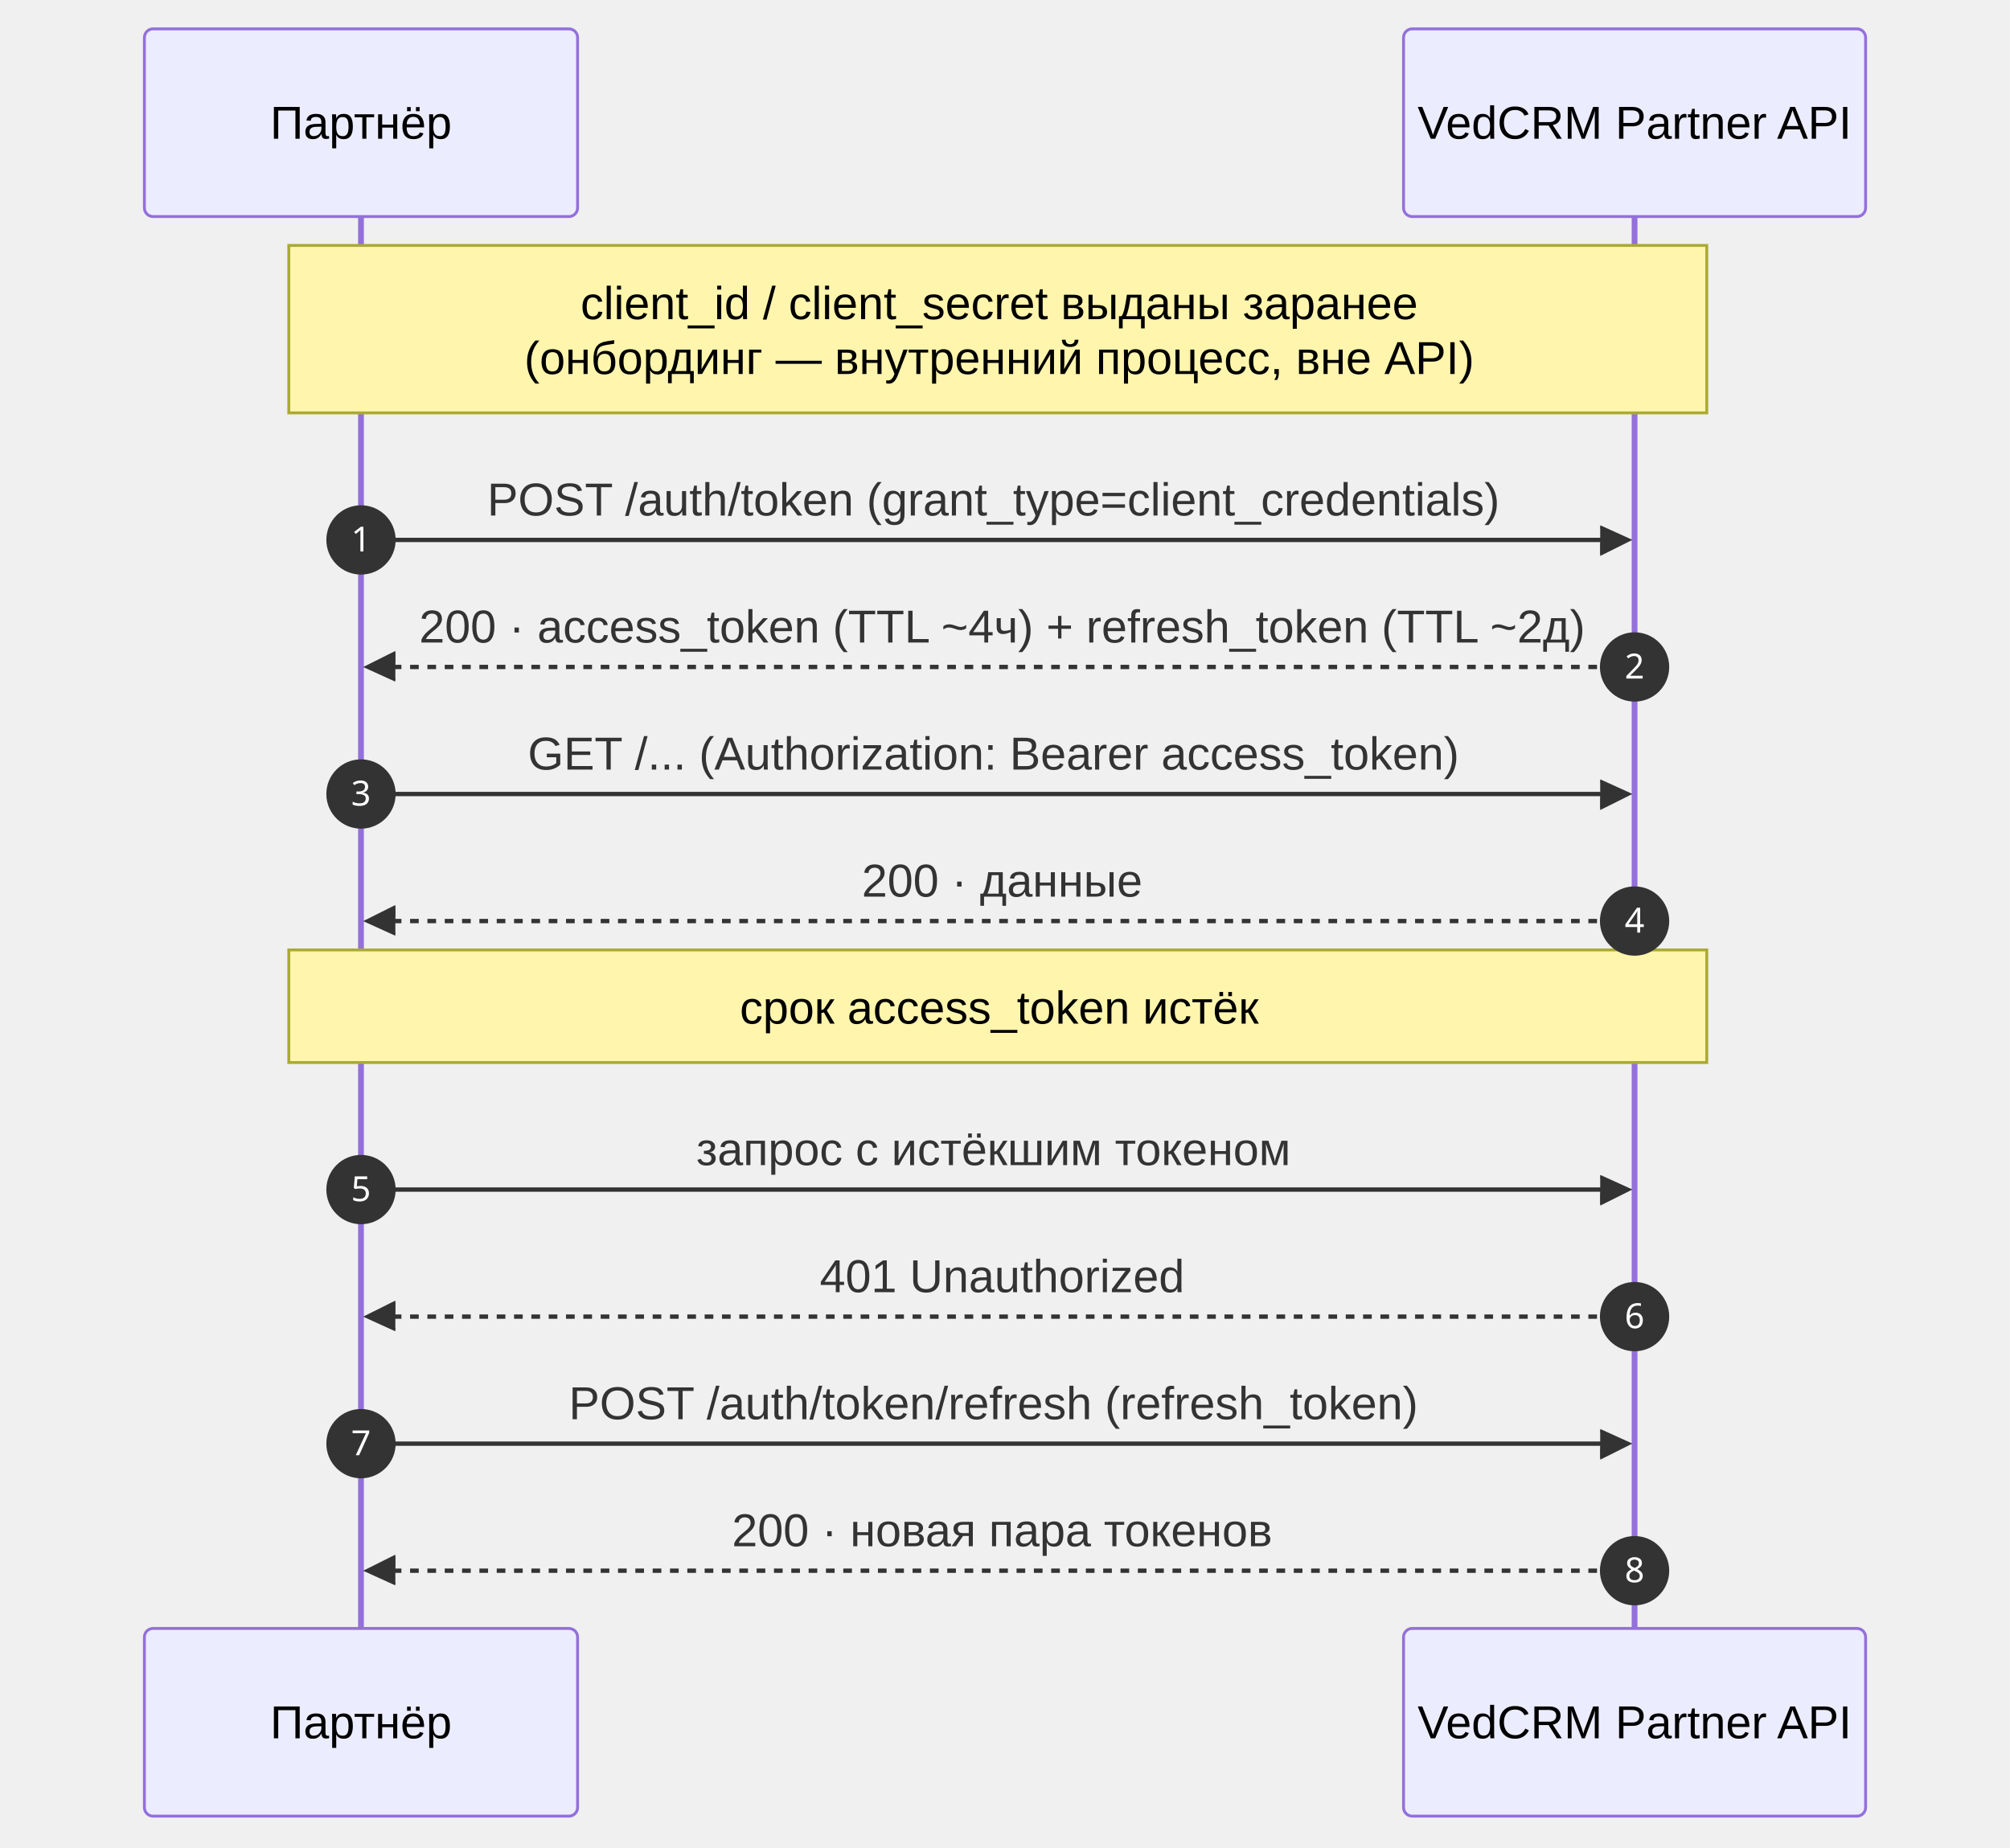
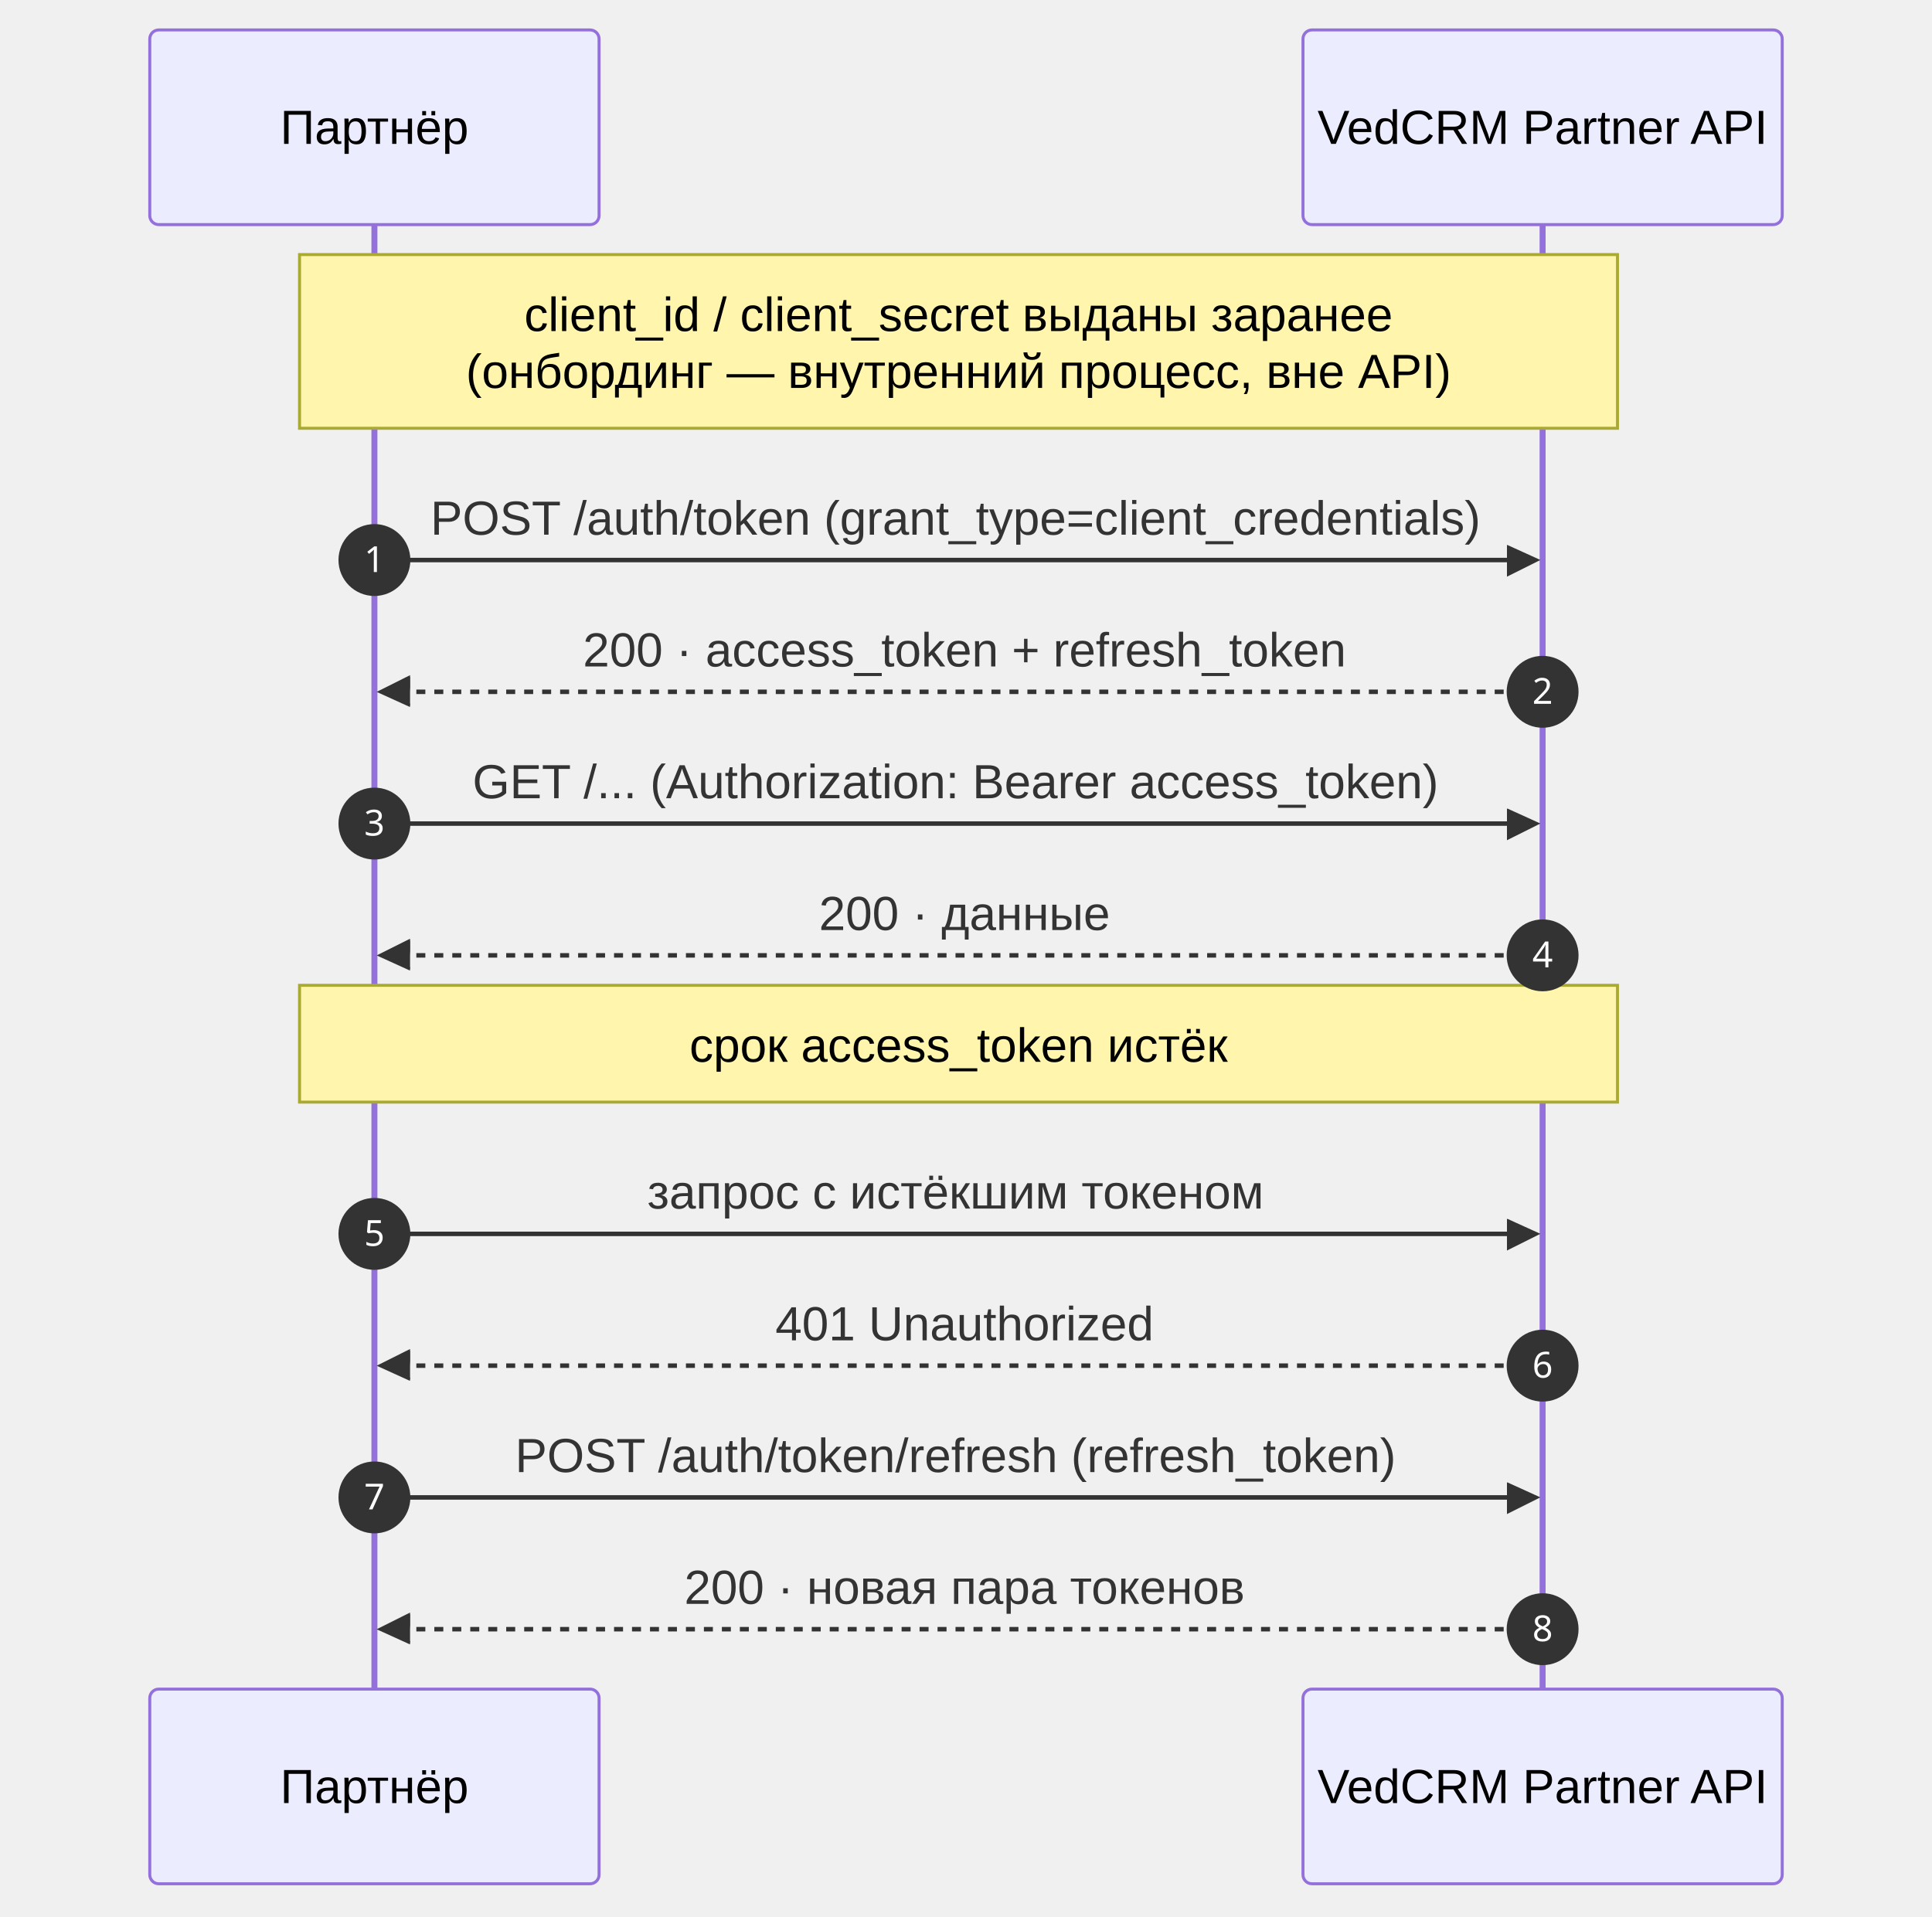
- <svg xmlns="http://www.w3.org/2000/svg" id="my-svg" width="100%" style="max-width: 696px; background-color: transparent;" viewBox="-50 -10 696 640" role="graphics-document document" aria-roledescription="sequence">
+ <svg xmlns="http://www.w3.org/2000/svg" id="my-svg" width="100%" style="max-width: 645px; background-color: transparent;" viewBox="-50 -10 645 640" role="graphics-document document" aria-roledescription="sequence">
  <g>
-     <rect x="436" y="554" fill="#eaeaea" stroke="#666" width="160" height="65" name="API" rx="3" ry="3" class="actor actor-bottom" />
-     <text x="516" y="586.5" dominant-baseline="central" alignment-baseline="central" class="actor actor-box" style="text-anchor: middle; font-size: 16px; font-weight: 400;">
-       <tspan x="516" dy="0">VedCRM Partner API</tspan>
+     <rect x="385" y="554" fill="#eaeaea" stroke="#666" width="160" height="65" name="API" rx="3" ry="3" class="actor actor-bottom" />
+     <text x="465" y="586.5" dominant-baseline="central" alignment-baseline="central" class="actor actor-box" style="text-anchor: middle; font-size: 16px; font-weight: 400;">
+       <tspan x="465" dy="0">VedCRM Partner API</tspan>
    </text>
  </g>
  <g>
    <rect x="0" y="554" fill="#eaeaea" stroke="#666" width="150" height="65" name="P" rx="3" ry="3" class="actor actor-bottom" />
    <text x="75" y="586.5" dominant-baseline="central" alignment-baseline="central" class="actor actor-box" style="text-anchor: middle; font-size: 16px; font-weight: 400;">
      <tspan x="75" dy="0">Партнёр</tspan>
    </text>
  </g>
  <g>
-     <line id="actor1" x1="516" y1="65" x2="516" y2="554" class="actor-line 200" stroke-width="0.5px" stroke="#999" name="API" data-et="life-line" data-id="API" />
+     <line id="actor1" x1="465" y1="65" x2="465" y2="554" class="actor-line 200" stroke-width="0.5px" stroke="#999" name="API" data-et="life-line" data-id="API" />
    <g id="root-1" data-et="participant" data-type="participant" data-id="API">
-       <rect x="436" y="0" fill="#eaeaea" stroke="#666" width="160" height="65" name="API" rx="3" ry="3" class="actor actor-top" />
-       <text x="516" y="32.5" dominant-baseline="central" alignment-baseline="central" class="actor actor-box" style="text-anchor: middle; font-size: 16px; font-weight: 400;">
-         <tspan x="516" dy="0">VedCRM Partner API</tspan>
+       <rect x="385" y="0" fill="#eaeaea" stroke="#666" width="160" height="65" name="API" rx="3" ry="3" class="actor actor-top" />
+       <text x="465" y="32.5" dominant-baseline="central" alignment-baseline="central" class="actor actor-box" style="text-anchor: middle; font-size: 16px; font-weight: 400;">
+         <tspan x="465" dy="0">VedCRM Partner API</tspan>
      </text>
    </g>
  </g>
  <g>
    <line id="actor0" x1="75" y1="65" x2="75" y2="554" class="actor-line 200" stroke-width="0.5px" stroke="#999" name="P" data-et="life-line" data-id="P" />
    <g id="root-0" data-et="participant" data-type="participant" data-id="P">
      <rect x="0" y="0" fill="#eaeaea" stroke="#666" width="150" height="65" name="P" rx="3" ry="3" class="actor actor-top" />
      <text x="75" y="32.5" dominant-baseline="central" alignment-baseline="central" class="actor actor-box" style="text-anchor: middle; font-size: 16px; font-weight: 400;">
        <tspan x="75" dy="0">Партнёр</tspan>
      </text>
    </g>
  </g>
  <style>#my-svg{font-family:"trebuchet ms",verdana,arial,sans-serif;font-size:16px;fill:#333;}@keyframes edge-animation-frame{from{stroke-dashoffset:0;}}@keyframes dash{to{stroke-dashoffset:0;}}#my-svg .edge-animation-slow{stroke-dasharray:9,5!important;stroke-dashoffset:900;animation:dash 50s linear infinite;stroke-linecap:round;}#my-svg .edge-animation-fast{stroke-dasharray:9,5!important;stroke-dashoffset:900;animation:dash 20s linear infinite;stroke-linecap:round;}#my-svg .error-icon{fill:#552222;}#my-svg .error-text{fill:#552222;stroke:#552222;}#my-svg .edge-thickness-normal{stroke-width:1px;}#my-svg .edge-thickness-thick{stroke-width:3.5px;}#my-svg .edge-pattern-solid{stroke-dasharray:0;}#my-svg .edge-thickness-invisible{stroke-width:0;fill:none;}#my-svg .edge-pattern-dashed{stroke-dasharray:3;}#my-svg .edge-pattern-dotted{stroke-dasharray:2;}#my-svg .marker{fill:#333333;stroke:#333333;}#my-svg .marker.cross{stroke:#333333;}#my-svg svg{font-family:"trebuchet ms",verdana,arial,sans-serif;font-size:16px;}#my-svg p{margin:0;}#my-svg .actor{stroke:#9370DB;fill:#ECECFF;stroke-width:1;}#my-svg rect.actor.outer-path[data-look="neo"]{filter:drop-shadow(1px 2px 2px rgba(185, 185, 185, 1));}#my-svg rect.note[data-look="neo"]{stroke:#aaaa33;fill:#fff5ad;filter:drop-shadow(1px 2px 2px rgba(185, 185, 185, 1));}#my-svg text.actor&gt;tspan{fill:black;stroke:none;}#my-svg .actor-line{stroke:#9370DB;}#my-svg .innerArc{stroke-width:1.5;stroke-dasharray:none;}#my-svg .messageLine0{stroke-width:1.5;stroke-dasharray:none;stroke:#333;}#my-svg .messageLine1{stroke-width:1.5;stroke-dasharray:2,2;stroke:#333;}#my-svg [id$="-arrowhead"] path{fill:#333;stroke:#333;}#my-svg .sequenceNumber{fill:white;}#my-svg [id$="-sequencenumber"]{fill:#333;}#my-svg [id$="-crosshead"] path{fill:#333;stroke:#333;}#my-svg .messageText{fill:#333;stroke:none;}#my-svg .labelBox{stroke:#9370DB;fill:#ECECFF;filter:none;}#my-svg .labelText,#my-svg .labelText&gt;tspan{fill:black;stroke:none;}#my-svg .loopText,#my-svg .loopText&gt;tspan{fill:black;stroke:none;}#my-svg .sectionTitle,#my-svg .sectionTitle&gt;tspan{fill:black;stroke:none;}#my-svg .loopLine{stroke-width:2px;stroke-dasharray:2,2;stroke:#9370DB;fill:#9370DB;}#my-svg .note{stroke:#aaaa33;fill:#fff5ad;}#my-svg .noteText,#my-svg .noteText&gt;tspan{fill:black;stroke:none;font-weight:normal;}#my-svg .activation0{fill:#f4f4f4;stroke:#666;}#my-svg .activation1{fill:#f4f4f4;stroke:#666;}#my-svg .activation2{fill:#f4f4f4;stroke:#666;}#my-svg .actorPopupMenu{position:absolute;}#my-svg .actorPopupMenuPanel{position:absolute;fill:#ECECFF;box-shadow:0px 8px 16px 0px rgba(0,0,0,0.2);filter:drop-shadow(3px 5px 2px rgb(0 0 0 / 0.4));}#my-svg .actor-man circle,#my-svg line{fill:#ECECFF;stroke-width:2px;}#my-svg g rect.rect{filter:drop-shadow(1px 2px 2px rgba(185, 185, 185, 1));stroke:#9370DB;}#my-svg .node .neo-node{stroke:#9370DB;}#my-svg [data-look="neo"].node rect,#my-svg [data-look="neo"].cluster rect,#my-svg [data-look="neo"].node polygon{stroke:#9370DB;filter:drop-shadow(1px 2px 2px rgba(185, 185, 185, 1));}#my-svg [data-look="neo"].swimlane.cluster rect{filter:none;}#my-svg [data-look="neo"].node path{stroke:#9370DB;stroke-width:1px;}#my-svg [data-look="neo"].node .outer-path{filter:drop-shadow(1px 2px 2px rgba(185, 185, 185, 1));}#my-svg [data-look="neo"].node .neo-line path{stroke:#9370DB;filter:none;}#my-svg [data-look="neo"].node circle{stroke:#9370DB;filter:drop-shadow(1px 2px 2px rgba(185, 185, 185, 1));}#my-svg [data-look="neo"].node circle .state-start{fill:#000000;}#my-svg [data-look="neo"].icon-shape .icon{fill:#9370DB;filter:drop-shadow(1px 2px 2px rgba(185, 185, 185, 1));}#my-svg [data-look="neo"].icon-shape .icon-neo path{stroke:#9370DB;filter:drop-shadow(1px 2px 2px rgba(185, 185, 185, 1));}#my-svg :root{--mermaid-font-family:"trebuchet ms",verdana,arial,sans-serif;}</style>
  <g />
  <defs>
    <symbol id="my-svg-computer" width="24" height="24">
      <path transform="scale(.5)" d="M2 2v13h20v-13h-20zm18 11h-16v-9h16v9zm-10.228 6l.466-1h3.524l.467 1h-4.457zm14.228 3h-24l2-6h2.104l-1.33 4h18.45l-1.297-4h2.073l2 6zm-5-10h-14v-7h14v7z" />
    </symbol>
  </defs>
  <defs>
    <symbol id="my-svg-database" fill-rule="evenodd" clip-rule="evenodd">
      <path transform="scale(.5)" d="M12.258.001l.256.004.255.005.253.008.251.01.249.012.247.015.246.016.242.019.241.02.239.023.236.024.233.027.231.028.229.031.225.032.223.034.22.036.217.038.214.04.211.041.208.043.205.045.201.046.198.048.194.05.191.051.187.053.183.054.18.056.175.057.172.059.168.06.163.061.16.063.155.064.15.066.074.033.073.033.071.034.07.034.069.035.068.035.067.035.066.035.064.036.064.036.062.036.06.036.06.037.058.037.058.037.055.038.055.038.053.038.052.038.051.039.05.039.048.039.047.039.045.04.044.04.043.04.041.04.04.041.039.041.037.041.036.041.034.041.033.042.032.042.03.042.029.042.027.042.026.043.024.043.023.043.021.043.02.043.018.044.017.043.015.044.013.044.012.044.011.045.009.044.007.045.006.045.004.045.002.045.001.045v17l-.001.045-.002.045-.004.045-.006.045-.007.045-.009.044-.011.045-.012.044-.013.044-.015.044-.017.043-.018.044-.02.043-.021.043-.023.043-.024.043-.026.043-.027.042-.029.042-.03.042-.032.042-.033.042-.034.041-.036.041-.037.041-.039.041-.04.041-.041.04-.043.04-.044.04-.045.04-.047.039-.048.039-.05.039-.051.039-.052.038-.053.038-.055.038-.055.038-.058.037-.058.037-.06.037-.06.036-.062.036-.064.036-.064.036-.066.035-.067.035-.068.035-.069.035-.07.034-.071.034-.073.033-.074.033-.15.066-.155.064-.16.063-.163.061-.168.06-.172.059-.175.057-.18.056-.183.054-.187.053-.191.051-.194.05-.198.048-.201.046-.205.045-.208.043-.211.041-.214.04-.217.038-.22.036-.223.034-.225.032-.229.031-.231.028-.233.027-.236.024-.239.023-.241.02-.242.019-.246.016-.247.015-.249.012-.251.01-.253.008-.255.005-.256.004-.258.001-.258-.001-.256-.004-.255-.005-.253-.008-.251-.01-.249-.012-.247-.015-.245-.016-.243-.019-.241-.02-.238-.023-.236-.024-.234-.027-.231-.028-.228-.031-.226-.032-.223-.034-.22-.036-.217-.038-.214-.04-.211-.041-.208-.043-.204-.045-.201-.046-.198-.048-.195-.05-.19-.051-.187-.053-.184-.054-.179-.056-.176-.057-.172-.059-.167-.06-.164-.061-.159-.063-.155-.064-.151-.066-.074-.033-.072-.033-.072-.034-.07-.034-.069-.035-.068-.035-.067-.035-.066-.035-.064-.036-.063-.036-.062-.036-.061-.036-.06-.037-.058-.037-.057-.037-.056-.038-.055-.038-.053-.038-.052-.038-.051-.039-.049-.039-.049-.039-.046-.039-.046-.04-.044-.04-.043-.04-.041-.04-.04-.041-.039-.041-.037-.041-.036-.041-.034-.041-.033-.042-.032-.042-.03-.042-.029-.042-.027-.042-.026-.043-.024-.043-.023-.043-.021-.043-.02-.043-.018-.044-.017-.043-.015-.044-.013-.044-.012-.044-.011-.045-.009-.044-.007-.045-.006-.045-.004-.045-.002-.045-.001-.045v-17l.001-.045.002-.045.004-.045.006-.045.007-.045.009-.044.011-.045.012-.044.013-.044.015-.044.017-.043.018-.044.02-.043.021-.043.023-.043.024-.043.026-.043.027-.042.029-.042.03-.042.032-.042.033-.042.034-.041.036-.041.037-.041.039-.041.04-.041.041-.04.043-.04.044-.04.046-.04.046-.039.049-.039.049-.039.051-.039.052-.038.053-.038.055-.038.056-.038.057-.037.058-.037.06-.037.061-.036.062-.036.063-.036.064-.036.066-.035.067-.035.068-.035.069-.035.07-.034.072-.034.072-.033.074-.033.151-.066.155-.064.159-.063.164-.061.167-.06.172-.059.176-.057.179-.056.184-.054.187-.053.19-.051.195-.05.198-.048.201-.046.204-.045.208-.043.211-.041.214-.04.217-.038.22-.036.223-.034.226-.032.228-.031.231-.028.234-.027.236-.024.238-.023.241-.02.243-.019.245-.016.247-.015.249-.012.251-.01.253-.008.255-.005.256-.004.258-.001.258.001zm-9.258 20.499v.01l.001.021.003.021.004.022.005.021.006.022.007.022.009.023.01.022.011.023.012.023.013.023.015.023.016.024.017.023.018.024.019.024.021.024.022.025.023.024.024.025.052.049.056.05.061.051.066.051.07.051.075.051.079.052.084.052.088.052.092.052.097.052.102.051.105.052.11.052.114.051.119.051.123.051.127.05.131.05.135.05.139.048.144.049.147.047.152.047.155.047.16.045.163.045.167.043.171.043.176.041.178.041.183.039.187.039.19.037.194.035.197.035.202.033.204.031.209.03.212.029.216.027.219.025.222.024.226.021.23.02.233.018.236.016.24.015.243.012.246.01.249.008.253.005.256.004.259.001.26-.001.257-.004.254-.005.25-.008.247-.011.244-.012.241-.014.237-.016.233-.018.231-.021.226-.021.224-.024.22-.026.216-.027.212-.028.21-.031.205-.031.202-.034.198-.034.194-.036.191-.037.187-.039.183-.04.179-.04.175-.042.172-.043.168-.044.163-.045.16-.046.155-.046.152-.047.148-.048.143-.049.139-.049.136-.05.131-.05.126-.05.123-.051.118-.052.114-.051.11-.052.106-.052.101-.052.096-.052.092-.052.088-.053.083-.051.079-.052.074-.052.07-.051.065-.051.06-.051.056-.05.051-.05.023-.024.023-.025.021-.024.02-.024.019-.024.018-.024.017-.024.015-.023.014-.024.013-.023.012-.023.01-.023.01-.022.008-.022.006-.022.006-.022.004-.022.004-.021.001-.021.001-.021v-4.127l-.077.055-.08.053-.083.054-.085.053-.087.052-.09.052-.093.051-.095.05-.097.05-.1.049-.102.049-.105.048-.106.047-.109.047-.111.046-.114.045-.115.045-.118.044-.12.043-.122.042-.124.042-.126.041-.128.04-.13.04-.132.038-.134.038-.135.037-.138.037-.139.035-.142.035-.143.034-.144.033-.147.032-.148.031-.15.03-.151.03-.153.029-.154.027-.156.027-.158.026-.159.025-.161.024-.162.023-.163.022-.165.021-.166.02-.167.019-.169.018-.169.017-.171.016-.173.015-.173.014-.175.013-.175.012-.177.011-.178.01-.179.008-.179.008-.181.006-.182.005-.182.004-.184.003-.184.002h-.37l-.184-.002-.184-.003-.182-.004-.182-.005-.181-.006-.179-.008-.179-.008-.178-.01-.176-.011-.176-.012-.175-.013-.173-.014-.172-.015-.171-.016-.17-.017-.169-.018-.167-.019-.166-.02-.165-.021-.163-.022-.162-.023-.161-.024-.159-.025-.157-.026-.156-.027-.155-.027-.153-.029-.151-.03-.15-.03-.148-.031-.146-.032-.145-.033-.143-.034-.141-.035-.14-.035-.137-.037-.136-.037-.134-.038-.132-.038-.13-.04-.128-.04-.126-.041-.124-.042-.122-.042-.12-.044-.117-.043-.116-.045-.113-.045-.112-.046-.109-.047-.106-.047-.105-.048-.102-.049-.1-.049-.097-.05-.095-.05-.093-.052-.09-.051-.087-.052-.085-.053-.083-.054-.08-.054-.077-.054v4.127zm0-5.654v.011l.001.021.003.021.004.021.005.022.006.022.007.022.009.022.01.022.011.023.012.023.013.023.015.024.016.023.017.024.018.024.019.024.021.024.022.024.023.025.024.024.052.05.056.05.061.05.066.051.07.051.075.052.079.051.084.052.088.052.092.052.097.052.102.052.105.052.11.051.114.051.119.052.123.05.127.051.131.05.135.049.139.049.144.048.147.048.152.047.155.046.16.045.163.045.167.044.171.042.176.042.178.04.183.04.187.038.19.037.194.036.197.034.202.033.204.032.209.03.212.028.216.027.219.025.222.024.226.022.23.02.233.018.236.016.24.014.243.012.246.01.249.008.253.006.256.003.259.001.26-.001.257-.003.254-.006.25-.008.247-.01.244-.012.241-.015.237-.016.233-.018.231-.02.226-.022.224-.024.22-.025.216-.027.212-.029.21-.03.205-.032.202-.033.198-.035.194-.036.191-.037.187-.039.183-.039.179-.041.175-.042.172-.043.168-.044.163-.045.16-.045.155-.047.152-.047.148-.048.143-.048.139-.05.136-.049.131-.05.126-.051.123-.051.118-.051.114-.052.11-.052.106-.052.101-.052.096-.052.092-.052.088-.052.083-.052.079-.052.074-.051.07-.052.065-.051.06-.05.056-.051.051-.049.023-.025.023-.024.021-.025.02-.024.019-.024.018-.024.017-.024.015-.023.014-.023.013-.024.012-.022.01-.023.01-.023.008-.022.006-.022.006-.022.004-.021.004-.022.001-.021.001-.021v-4.139l-.077.054-.08.054-.083.054-.085.052-.087.053-.09.051-.093.051-.095.051-.097.05-.1.049-.102.049-.105.048-.106.047-.109.047-.111.046-.114.045-.115.044-.118.044-.12.044-.122.042-.124.042-.126.041-.128.04-.13.039-.132.039-.134.038-.135.037-.138.036-.139.036-.142.035-.143.033-.144.033-.147.033-.148.031-.15.03-.151.03-.153.028-.154.028-.156.027-.158.026-.159.025-.161.024-.162.023-.163.022-.165.021-.166.02-.167.019-.169.018-.169.017-.171.016-.173.015-.173.014-.175.013-.175.012-.177.011-.178.009-.179.009-.179.007-.181.007-.182.005-.182.004-.184.003-.184.002h-.37l-.184-.002-.184-.003-.182-.004-.182-.005-.181-.007-.179-.007-.179-.009-.178-.009-.176-.011-.176-.012-.175-.013-.173-.014-.172-.015-.171-.016-.17-.017-.169-.018-.167-.019-.166-.02-.165-.021-.163-.022-.162-.023-.161-.024-.159-.025-.157-.026-.156-.027-.155-.028-.153-.028-.151-.03-.15-.03-.148-.031-.146-.033-.145-.033-.143-.033-.141-.035-.14-.036-.137-.036-.136-.037-.134-.038-.132-.039-.13-.039-.128-.04-.126-.041-.124-.042-.122-.043-.12-.043-.117-.044-.116-.044-.113-.046-.112-.046-.109-.046-.106-.047-.105-.048-.102-.049-.1-.049-.097-.05-.095-.051-.093-.051-.09-.051-.087-.053-.085-.052-.083-.054-.08-.054-.077-.054v4.139zm0-5.666v.011l.001.02.003.022.004.021.005.022.006.021.007.022.009.023.01.022.011.023.012.023.013.023.015.023.016.024.017.024.018.023.019.024.021.025.022.024.023.024.024.025.052.05.056.05.061.05.066.051.07.051.075.052.079.051.084.052.088.052.092.052.097.052.102.052.105.051.11.052.114.051.119.051.123.051.127.05.131.05.135.05.139.049.144.048.147.048.152.047.155.046.16.045.163.045.167.043.171.043.176.042.178.04.183.04.187.038.19.037.194.036.197.034.202.033.204.032.209.03.212.028.216.027.219.025.222.024.226.021.23.02.233.018.236.017.24.014.243.012.246.01.249.008.253.006.256.003.259.001.26-.001.257-.003.254-.006.25-.008.247-.01.244-.013.241-.014.237-.016.233-.018.231-.02.226-.022.224-.024.22-.025.216-.027.212-.029.21-.03.205-.032.202-.033.198-.035.194-.036.191-.037.187-.039.183-.039.179-.041.175-.042.172-.043.168-.044.163-.045.16-.045.155-.047.152-.047.148-.048.143-.049.139-.049.136-.049.131-.051.126-.05.123-.051.118-.052.114-.051.11-.052.106-.052.101-.052.096-.052.092-.052.088-.052.083-.052.079-.052.074-.052.07-.051.065-.051.06-.051.056-.05.051-.049.023-.025.023-.025.021-.024.02-.024.019-.024.018-.024.017-.024.015-.023.014-.024.013-.023.012-.023.01-.022.01-.023.008-.022.006-.022.006-.022.004-.022.004-.021.001-.021.001-.021v-4.153l-.077.054-.08.054-.083.053-.085.053-.087.053-.09.051-.093.051-.095.051-.097.05-.1.049-.102.048-.105.048-.106.048-.109.046-.111.046-.114.046-.115.044-.118.044-.12.043-.122.043-.124.042-.126.041-.128.04-.13.039-.132.039-.134.038-.135.037-.138.036-.139.036-.142.034-.143.034-.144.033-.147.032-.148.032-.15.03-.151.03-.153.028-.154.028-.156.027-.158.026-.159.024-.161.024-.162.023-.163.023-.165.021-.166.02-.167.019-.169.018-.169.017-.171.016-.173.015-.173.014-.175.013-.175.012-.177.01-.178.01-.179.009-.179.007-.181.006-.182.006-.182.004-.184.003-.184.001-.185.001-.185-.001-.184-.001-.184-.003-.182-.004-.182-.006-.181-.006-.179-.007-.179-.009-.178-.01-.176-.01-.176-.012-.175-.013-.173-.014-.172-.015-.171-.016-.17-.017-.169-.018-.167-.019-.166-.02-.165-.021-.163-.023-.162-.023-.161-.024-.159-.024-.157-.026-.156-.027-.155-.028-.153-.028-.151-.03-.15-.03-.148-.032-.146-.032-.145-.033-.143-.034-.141-.034-.14-.036-.137-.036-.136-.037-.134-.038-.132-.039-.13-.039-.128-.041-.126-.041-.124-.041-.122-.043-.12-.043-.117-.044-.116-.044-.113-.046-.112-.046-.109-.046-.106-.048-.105-.048-.102-.048-.1-.05-.097-.049-.095-.051-.093-.051-.09-.052-.087-.052-.085-.053-.083-.053-.08-.054-.077-.054v4.153zm8.74-8.179l-.257.004-.254.005-.25.008-.247.011-.244.012-.241.014-.237.016-.233.018-.231.021-.226.022-.224.023-.22.026-.216.027-.212.028-.21.031-.205.032-.202.033-.198.034-.194.036-.191.038-.187.038-.183.04-.179.041-.175.042-.172.043-.168.043-.163.045-.16.046-.155.046-.152.048-.148.048-.143.048-.139.049-.136.05-.131.05-.126.051-.123.051-.118.051-.114.052-.11.052-.106.052-.101.052-.096.052-.092.052-.088.052-.083.052-.079.052-.074.051-.07.052-.065.051-.06.05-.056.05-.051.05-.023.025-.023.024-.021.024-.02.025-.019.024-.018.024-.017.023-.015.024-.014.023-.013.023-.012.023-.01.023-.01.022-.008.022-.006.023-.006.021-.004.022-.004.021-.001.021-.001.021.001.021.001.021.004.021.004.022.006.021.006.023.008.022.01.022.01.023.012.023.013.023.014.023.015.024.017.023.018.024.019.024.02.025.021.024.023.024.023.025.051.05.056.05.06.05.065.051.07.052.074.051.079.052.083.052.088.052.092.052.096.052.101.052.106.052.11.052.114.052.118.051.123.051.126.051.131.05.136.05.139.049.143.048.148.048.152.048.155.046.16.046.163.045.168.043.172.043.175.042.179.041.183.04.187.038.191.038.194.036.198.034.202.033.205.032.21.031.212.028.216.027.22.026.224.023.226.022.231.021.233.018.237.016.241.014.244.012.247.011.25.008.254.005.257.004.26.001.26-.001.257-.004.254-.005.25-.008.247-.011.244-.012.241-.014.237-.016.233-.018.231-.021.226-.022.224-.023.22-.026.216-.027.212-.028.21-.031.205-.032.202-.033.198-.034.194-.036.191-.038.187-.038.183-.04.179-.041.175-.042.172-.043.168-.043.163-.045.16-.046.155-.046.152-.048.148-.048.143-.048.139-.049.136-.05.131-.05.126-.051.123-.051.118-.051.114-.052.11-.052.106-.052.101-.052.096-.052.092-.052.088-.052.083-.052.079-.052.074-.051.07-.052.065-.051.06-.05.056-.05.051-.05.023-.025.023-.024.021-.024.02-.025.019-.024.018-.024.017-.023.015-.024.014-.023.013-.023.012-.023.01-.023.01-.022.008-.022.006-.023.006-.021.004-.022.004-.021.001-.021.001-.021-.001-.021-.001-.021-.004-.021-.004-.022-.006-.021-.006-.023-.008-.022-.01-.022-.01-.023-.012-.023-.013-.023-.014-.023-.015-.024-.017-.023-.018-.024-.019-.024-.02-.025-.021-.024-.023-.024-.023-.025-.051-.05-.056-.05-.06-.05-.065-.051-.07-.052-.074-.051-.079-.052-.083-.052-.088-.052-.092-.052-.096-.052-.101-.052-.106-.052-.11-.052-.114-.052-.118-.051-.123-.051-.126-.051-.131-.05-.136-.05-.139-.049-.143-.048-.148-.048-.152-.048-.155-.046-.16-.046-.163-.045-.168-.043-.172-.043-.175-.042-.179-.041-.183-.04-.187-.038-.191-.038-.194-.036-.198-.034-.202-.033-.205-.032-.21-.031-.212-.028-.216-.027-.22-.026-.224-.023-.226-.022-.231-.021-.233-.018-.237-.016-.241-.014-.244-.012-.247-.011-.25-.008-.254-.005-.257-.004-.26-.001-.26.001z" />
    </symbol>
  </defs>
  <defs>
    <symbol id="my-svg-clock" width="24" height="24">
      <path transform="scale(.5)" d="M12 2c5.514 0 10 4.486 10 10s-4.486 10-10 10-10-4.486-10-10 4.486-10 10-10zm0-2c-6.627 0-12 5.373-12 12s5.373 12 12 12 12-5.373 12-12-5.373-12-12-12zm5.848 12.459c.202.038.202.333.001.372-1.907.361-6.045 1.111-6.547 1.111-.719 0-1.301-.582-1.301-1.301 0-.512.77-5.447 1.125-7.445.034-.192.312-.181.343.014l.985 6.238 5.394 1.011z" />
    </symbol>
  </defs>
  <defs>
    <marker id="my-svg-arrowhead" refX="7.9" refY="5" markerUnits="userSpaceOnUse" markerWidth="12" markerHeight="12" orient="auto-start-reverse">
      <path d="M -1 0 L 10 5 L 0 10 z" />
    </marker>
  </defs>
  <defs>
    <marker id="my-svg-crosshead" markerWidth="15" markerHeight="8" orient="auto" refX="4" refY="4.5">
      <path fill="none" stroke="#000000" stroke-width="1pt" d="M 1,2 L 6,7 M 6,2 L 1,7" style="stroke-dasharray: 0, 0;" />
    </marker>
  </defs>
  <defs>
    <marker id="my-svg-filled-head" refX="15.5" refY="7" markerWidth="20" markerHeight="28" orient="auto">
      <path d="M 18,7 L9,13 L14,7 L9,1 Z" />
    </marker>
  </defs>
  <defs>
    <marker id="my-svg-sequencenumber" refX="15" refY="15" markerWidth="60" markerHeight="40" orient="auto">
      <circle cx="15" cy="15" r="6" />
    </marker>
  </defs>
  <defs>
    <marker id="my-svg-solidTopArrowHead" refX="7.9" refY="7.25" markerUnits="userSpaceOnUse" markerWidth="12" markerHeight="12" orient="auto-start-reverse">
      <path d="M 0 0 L 10 8 L 0 8 z" />
    </marker>
  </defs>
  <defs>
    <marker id="my-svg-solidBottomArrowHead" refX="7.9" refY="0.75" markerUnits="userSpaceOnUse" markerWidth="12" markerHeight="12" orient="auto-start-reverse">
      <path d="M 0 0 L 10 0 L 0 8 z" />
    </marker>
  </defs>
  <defs>
    <marker id="my-svg-stickTopArrowHead" refX="7.5" refY="7" markerUnits="userSpaceOnUse" markerWidth="12" markerHeight="12" orient="auto-start-reverse">
      <path d="M 0 0 L 7 7" stroke="black" stroke-width="1.5" fill="none" />
    </marker>
  </defs>
  <defs>
    <marker id="my-svg-stickBottomArrowHead" refX="7.5" refY="0" markerUnits="userSpaceOnUse" markerWidth="12" markerHeight="12" orient="auto-start-reverse">
      <path d="M 0 7 L 7 0" stroke="black" stroke-width="1.5" fill="none" />
    </marker>
  </defs>
  <g data-et="note" data-id="i1">
-     <rect x="50" y="75" fill="#EDF2AE" stroke="#666" width="491" height="58" class="note" />
-     <text x="296" y="80" text-anchor="middle" dominant-baseline="middle" alignment-baseline="middle" class="noteText" dy="1em" style="font-size: 16px; font-weight: 400;">
-       <tspan x="296">client_id / client_secret выданы заранее</tspan>
+     <rect x="50" y="75" fill="#EDF2AE" stroke="#666" width="440" height="58" class="note" />
+     <text x="270" y="80" text-anchor="middle" dominant-baseline="middle" alignment-baseline="middle" class="noteText" dy="1em" style="font-size: 16px; font-weight: 400;">
+       <tspan x="270">client_id / client_secret выданы заранее</tspan>
    </text>
-     <text x="296" y="99" text-anchor="middle" dominant-baseline="middle" alignment-baseline="middle" class="noteText" dy="1em" style="font-size: 16px; font-weight: 400;">
-       <tspan x="296">(онбординг — внутренний процесс, вне API)</tspan>
+     <text x="270" y="99" text-anchor="middle" dominant-baseline="middle" alignment-baseline="middle" class="noteText" dy="1em" style="font-size: 16px; font-weight: 400;">
+       <tspan x="270">(онбординг — внутренний процесс, вне API)</tspan>
    </text>
  </g>
  <g data-et="note" data-id="i6">
-     <rect x="50" y="319" fill="#EDF2AE" stroke="#666" width="491" height="39" class="note" />
-     <text x="296" y="324" text-anchor="middle" dominant-baseline="middle" alignment-baseline="middle" class="noteText" dy="1em" style="font-size: 16px; font-weight: 400;">
-       <tspan x="296">срок access_token истёк</tspan>
+     <rect x="50" y="319" fill="#EDF2AE" stroke="#666" width="440" height="39" class="note" />
+     <text x="270" y="324" text-anchor="middle" dominant-baseline="middle" alignment-baseline="middle" class="noteText" dy="1em" style="font-size: 16px; font-weight: 400;">
+       <tspan x="270">срок access_token истёк</tspan>
    </text>
  </g>
-   <text x="294" y="148" text-anchor="middle" dominant-baseline="middle" alignment-baseline="middle" class="messageText" dy="1em" style="font-size: 16px; font-weight: 400;">POST /auth/token (grant_type=client_credentials)</text>
-   <line x1="82" y1="177" x2="512" y2="177" class="messageLine0" data-et="message" data-id="i2" data-from="P" data-to="API" stroke-width="2" stroke="none" marker-end="url(#my-svg-arrowhead)" style="fill: none;" />
+   <text x="269" y="148" text-anchor="middle" dominant-baseline="middle" alignment-baseline="middle" class="messageText" dy="1em" style="font-size: 16px; font-weight: 400;">POST /auth/token (grant_type=client_credentials)</text>
+   <line x1="82" y1="177" x2="461" y2="177" class="messageLine0" data-et="message" data-id="i2" data-from="P" data-to="API" stroke-width="2" stroke="none" marker-end="url(#my-svg-arrowhead)" style="fill: none;" />
  <line x1="75" y1="177" x2="75" y2="177" stroke-width="0" marker-start="url(#my-svg-sequencenumber)" />
  <text x="75" y="181" font-family="sans-serif" font-size="12px" text-anchor="middle" class="sequenceNumber">1</text>
-   <text x="297" y="192" text-anchor="middle" dominant-baseline="middle" alignment-baseline="middle" class="messageText" dy="1em" style="font-size: 16px; font-weight: 400;">200 · access_token (TTL ~4ч) + refresh_token (TTL ~2д)</text>
-   <line x1="521" y1="221" x2="79" y2="221" class="messageLine1" data-et="message" data-id="i3" data-from="API" data-to="P" stroke-width="2" stroke="none" marker-end="url(#my-svg-arrowhead)" style="stroke-dasharray: 3, 3; fill: none;" />
-   <line x1="516" y1="221" x2="516" y2="221" stroke-width="0" marker-start="url(#my-svg-sequencenumber)" />
-   <text x="516" y="225" font-family="sans-serif" font-size="12px" text-anchor="middle" class="sequenceNumber">2</text>
-   <text x="294" y="236" text-anchor="middle" dominant-baseline="middle" alignment-baseline="middle" class="messageText" dy="1em" style="font-size: 16px; font-weight: 400;">GET /... (Authorization: Bearer access_token)</text>
-   <line x1="82" y1="265" x2="512" y2="265" class="messageLine0" data-et="message" data-id="i4" data-from="P" data-to="API" stroke-width="2" stroke="none" marker-end="url(#my-svg-arrowhead)" style="fill: none;" />
+   <text x="272" y="192" text-anchor="middle" dominant-baseline="middle" alignment-baseline="middle" class="messageText" dy="1em" style="font-size: 16px; font-weight: 400;">200 · access_token + refresh_token</text>
+   <line x1="470" y1="221" x2="79" y2="221" class="messageLine1" data-et="message" data-id="i3" data-from="API" data-to="P" stroke-width="2" stroke="none" marker-end="url(#my-svg-arrowhead)" style="stroke-dasharray: 3, 3; fill: none;" />
+   <line x1="465" y1="221" x2="465" y2="221" stroke-width="0" marker-start="url(#my-svg-sequencenumber)" />
+   <text x="465" y="225" font-family="sans-serif" font-size="12px" text-anchor="middle" class="sequenceNumber">2</text>
+   <text x="269" y="236" text-anchor="middle" dominant-baseline="middle" alignment-baseline="middle" class="messageText" dy="1em" style="font-size: 16px; font-weight: 400;">GET /... (Authorization: Bearer access_token)</text>
+   <line x1="82" y1="265" x2="461" y2="265" class="messageLine0" data-et="message" data-id="i4" data-from="P" data-to="API" stroke-width="2" stroke="none" marker-end="url(#my-svg-arrowhead)" style="fill: none;" />
  <line x1="75" y1="265" x2="75" y2="265" stroke-width="0" marker-start="url(#my-svg-sequencenumber)" />
  <text x="75" y="269" font-family="sans-serif" font-size="12px" text-anchor="middle" class="sequenceNumber">3</text>
-   <text x="297" y="280" text-anchor="middle" dominant-baseline="middle" alignment-baseline="middle" class="messageText" dy="1em" style="font-size: 16px; font-weight: 400;">200 · данные</text>
-   <line x1="521" y1="309" x2="79" y2="309" class="messageLine1" data-et="message" data-id="i5" data-from="API" data-to="P" stroke-width="2" stroke="none" marker-end="url(#my-svg-arrowhead)" style="stroke-dasharray: 3, 3; fill: none;" />
-   <line x1="516" y1="309" x2="516" y2="309" stroke-width="0" marker-start="url(#my-svg-sequencenumber)" />
-   <text x="516" y="313" font-family="sans-serif" font-size="12px" text-anchor="middle" class="sequenceNumber">4</text>
-   <text x="294" y="373" text-anchor="middle" dominant-baseline="middle" alignment-baseline="middle" class="messageText" dy="1em" style="font-size: 16px; font-weight: 400;">запрос с истёкшим токеном</text>
-   <line x1="82" y1="402" x2="512" y2="402" class="messageLine0" data-et="message" data-id="i7" data-from="P" data-to="API" stroke-width="2" stroke="none" marker-end="url(#my-svg-arrowhead)" style="fill: none;" />
+   <text x="272" y="280" text-anchor="middle" dominant-baseline="middle" alignment-baseline="middle" class="messageText" dy="1em" style="font-size: 16px; font-weight: 400;">200 · данные</text>
+   <line x1="470" y1="309" x2="79" y2="309" class="messageLine1" data-et="message" data-id="i5" data-from="API" data-to="P" stroke-width="2" stroke="none" marker-end="url(#my-svg-arrowhead)" style="stroke-dasharray: 3, 3; fill: none;" />
+   <line x1="465" y1="309" x2="465" y2="309" stroke-width="0" marker-start="url(#my-svg-sequencenumber)" />
+   <text x="465" y="313" font-family="sans-serif" font-size="12px" text-anchor="middle" class="sequenceNumber">4</text>
+   <text x="269" y="373" text-anchor="middle" dominant-baseline="middle" alignment-baseline="middle" class="messageText" dy="1em" style="font-size: 16px; font-weight: 400;">запрос с истёкшим токеном</text>
+   <line x1="82" y1="402" x2="461" y2="402" class="messageLine0" data-et="message" data-id="i7" data-from="P" data-to="API" stroke-width="2" stroke="none" marker-end="url(#my-svg-arrowhead)" style="fill: none;" />
  <line x1="75" y1="402" x2="75" y2="402" stroke-width="0" marker-start="url(#my-svg-sequencenumber)" />
  <text x="75" y="406" font-family="sans-serif" font-size="12px" text-anchor="middle" class="sequenceNumber">5</text>
-   <text x="297" y="417" text-anchor="middle" dominant-baseline="middle" alignment-baseline="middle" class="messageText" dy="1em" style="font-size: 16px; font-weight: 400;">401 Unauthorized</text>
-   <line x1="521" y1="446" x2="79" y2="446" class="messageLine1" data-et="message" data-id="i8" data-from="API" data-to="P" stroke-width="2" stroke="none" marker-end="url(#my-svg-arrowhead)" style="stroke-dasharray: 3, 3; fill: none;" />
-   <line x1="516" y1="446" x2="516" y2="446" stroke-width="0" marker-start="url(#my-svg-sequencenumber)" />
-   <text x="516" y="450" font-family="sans-serif" font-size="12px" text-anchor="middle" class="sequenceNumber">6</text>
-   <text x="294" y="461" text-anchor="middle" dominant-baseline="middle" alignment-baseline="middle" class="messageText" dy="1em" style="font-size: 16px; font-weight: 400;">POST /auth/token/refresh (refresh_token)</text>
-   <line x1="82" y1="490" x2="512" y2="490" class="messageLine0" data-et="message" data-id="i9" data-from="P" data-to="API" stroke-width="2" stroke="none" marker-end="url(#my-svg-arrowhead)" style="fill: none;" />
+   <text x="272" y="417" text-anchor="middle" dominant-baseline="middle" alignment-baseline="middle" class="messageText" dy="1em" style="font-size: 16px; font-weight: 400;">401 Unauthorized</text>
+   <line x1="470" y1="446" x2="79" y2="446" class="messageLine1" data-et="message" data-id="i8" data-from="API" data-to="P" stroke-width="2" stroke="none" marker-end="url(#my-svg-arrowhead)" style="stroke-dasharray: 3, 3; fill: none;" />
+   <line x1="465" y1="446" x2="465" y2="446" stroke-width="0" marker-start="url(#my-svg-sequencenumber)" />
+   <text x="465" y="450" font-family="sans-serif" font-size="12px" text-anchor="middle" class="sequenceNumber">6</text>
+   <text x="269" y="461" text-anchor="middle" dominant-baseline="middle" alignment-baseline="middle" class="messageText" dy="1em" style="font-size: 16px; font-weight: 400;">POST /auth/token/refresh (refresh_token)</text>
+   <line x1="82" y1="490" x2="461" y2="490" class="messageLine0" data-et="message" data-id="i9" data-from="P" data-to="API" stroke-width="2" stroke="none" marker-end="url(#my-svg-arrowhead)" style="fill: none;" />
  <line x1="75" y1="490" x2="75" y2="490" stroke-width="0" marker-start="url(#my-svg-sequencenumber)" />
  <text x="75" y="494" font-family="sans-serif" font-size="12px" text-anchor="middle" class="sequenceNumber">7</text>
-   <text x="297" y="505" text-anchor="middle" dominant-baseline="middle" alignment-baseline="middle" class="messageText" dy="1em" style="font-size: 16px; font-weight: 400;">200 · новая пара токенов</text>
-   <line x1="521" y1="534" x2="79" y2="534" class="messageLine1" data-et="message" data-id="i10" data-from="API" data-to="P" stroke-width="2" stroke="none" marker-end="url(#my-svg-arrowhead)" style="stroke-dasharray: 3, 3; fill: none;" />
-   <line x1="516" y1="534" x2="516" y2="534" stroke-width="0" marker-start="url(#my-svg-sequencenumber)" />
-   <text x="516" y="538" font-family="sans-serif" font-size="12px" text-anchor="middle" class="sequenceNumber">8</text>
+   <text x="272" y="505" text-anchor="middle" dominant-baseline="middle" alignment-baseline="middle" class="messageText" dy="1em" style="font-size: 16px; font-weight: 400;">200 · новая пара токенов</text>
+   <line x1="470" y1="534" x2="79" y2="534" class="messageLine1" data-et="message" data-id="i10" data-from="API" data-to="P" stroke-width="2" stroke="none" marker-end="url(#my-svg-arrowhead)" style="stroke-dasharray: 3, 3; fill: none;" />
+   <line x1="465" y1="534" x2="465" y2="534" stroke-width="0" marker-start="url(#my-svg-sequencenumber)" />
+   <text x="465" y="538" font-family="sans-serif" font-size="12px" text-anchor="middle" class="sequenceNumber">8</text>
</svg>
